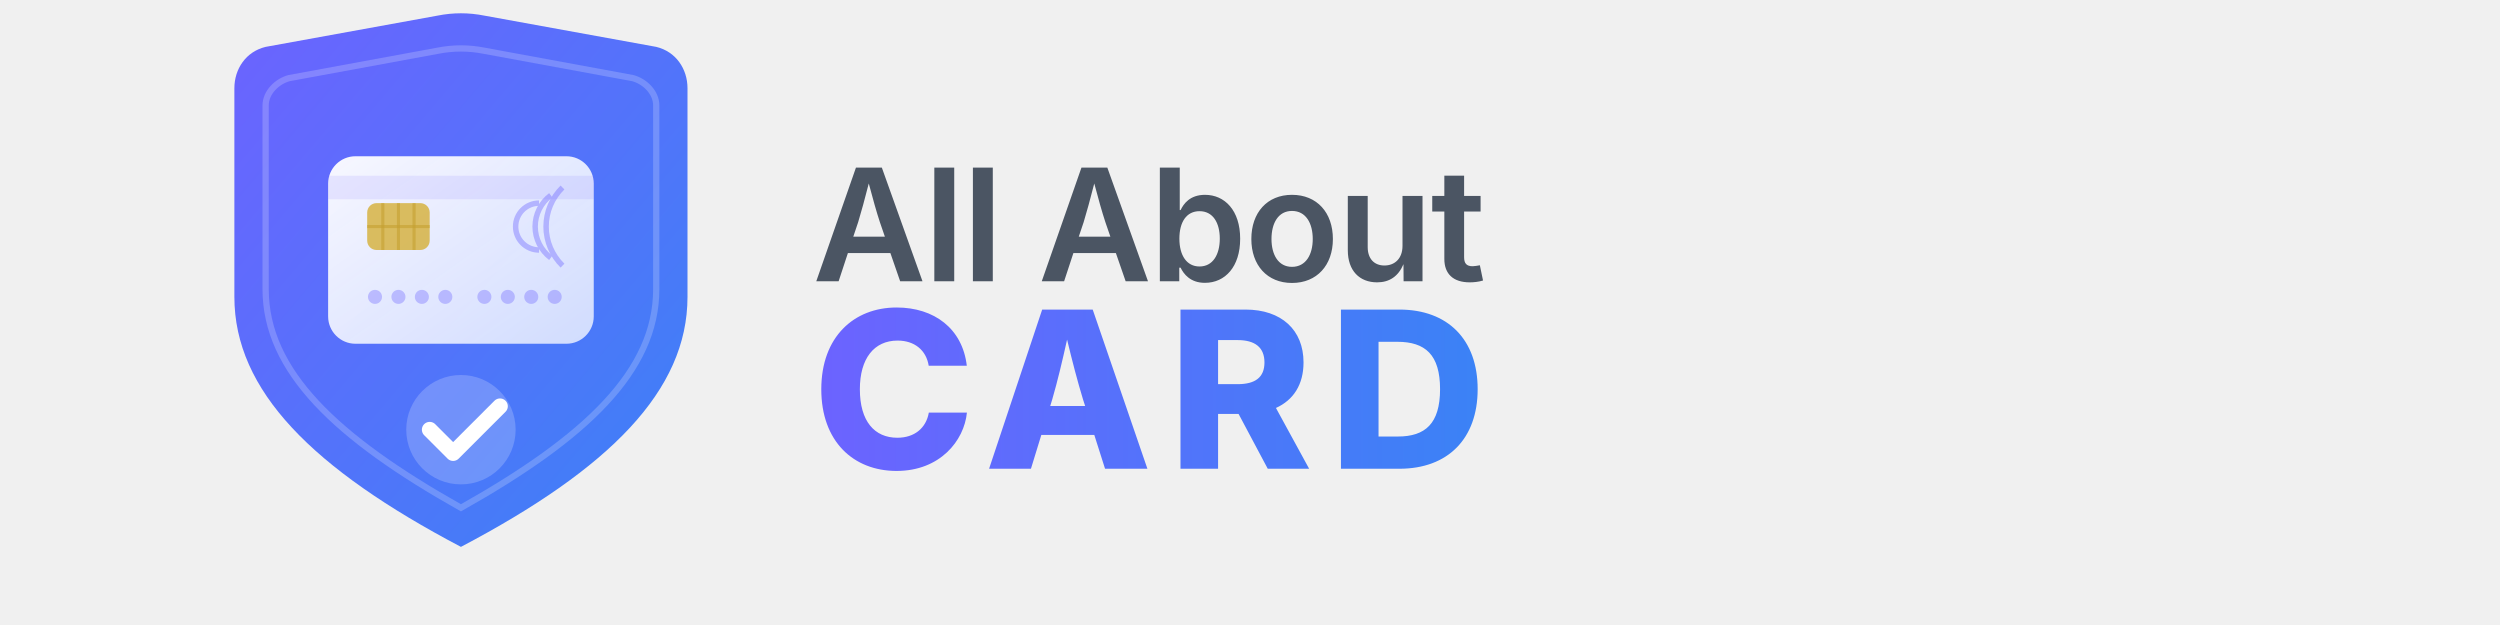
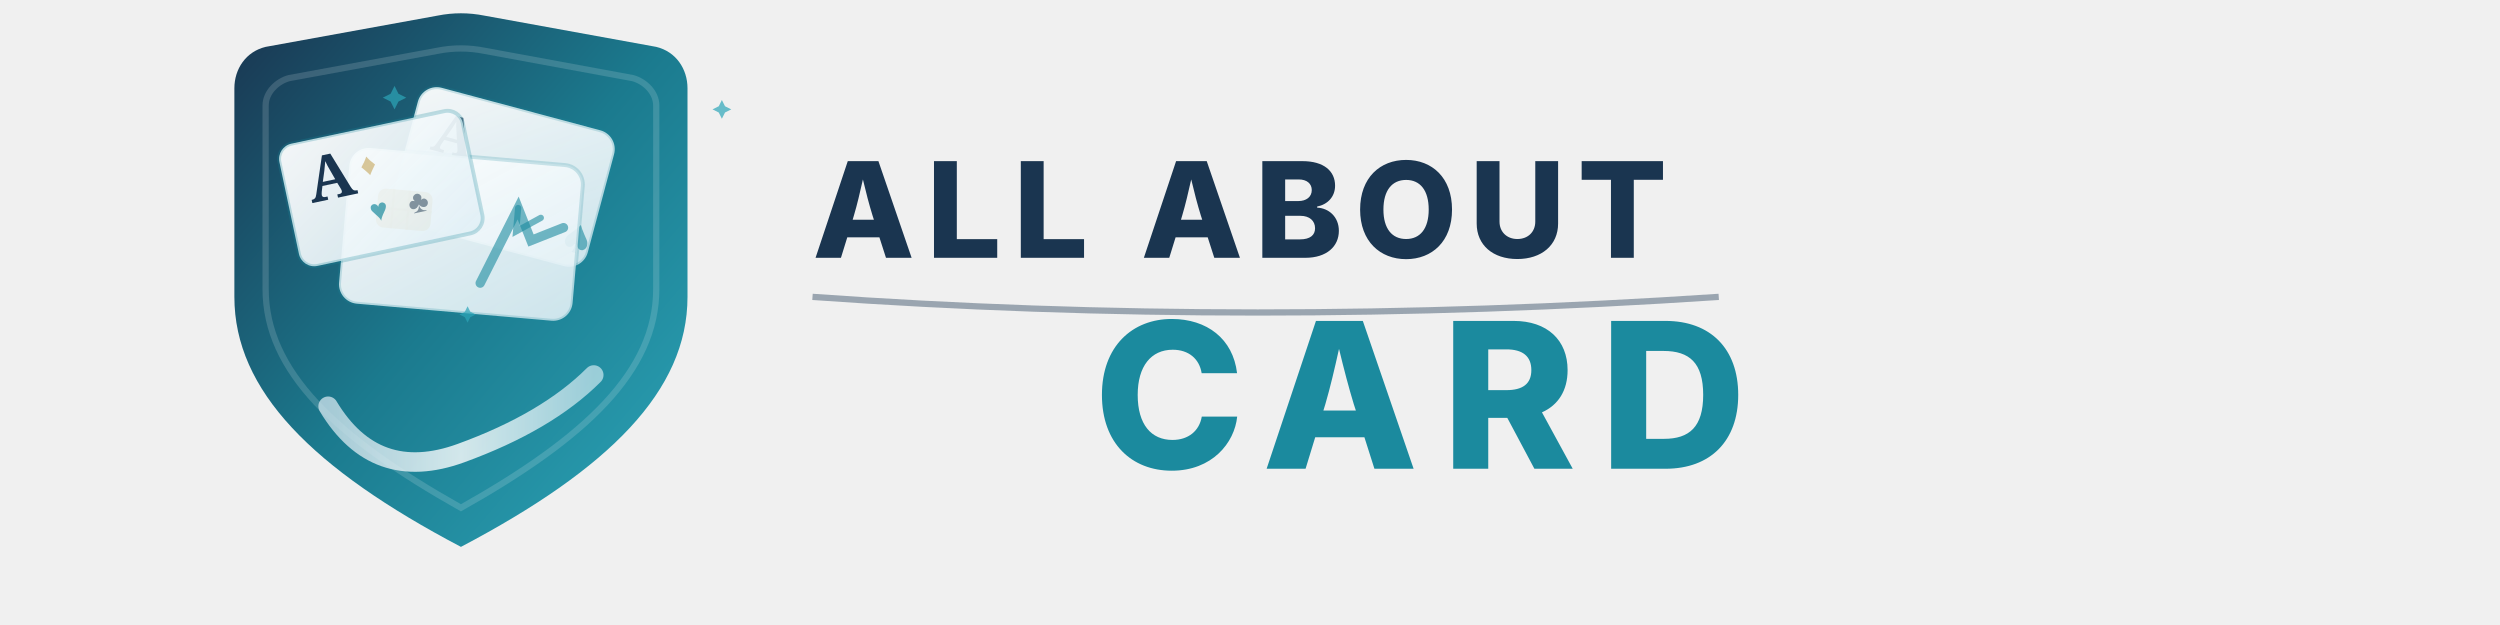
<svg xmlns="http://www.w3.org/2000/svg" viewBox="0 0 320 80" width="320" height="80">
  <defs>
    <linearGradient id="shieldGrad" x1="0%" y1="0%" x2="100%" y2="100%">
-       <stop offset="0%" style="stop-color:#6C63FF" />
-       <stop offset="100%" style="stop-color:#3B82F6" />
+       <stop offset="0%" style="stop-color:#1A3550" />
+       <stop offset="50%" style="stop-color:#1B7A8E" />
+       <stop offset="100%" style="stop-color:#2CA5B8" />
    </linearGradient>
    <linearGradient id="cardFace" x1="0%" y1="0%" x2="100%" y2="100%">
      <stop offset="0%" style="stop-color:#FFFFFF" stop-opacity="0.95" />
-       <stop offset="100%" style="stop-color:#E0E7FF" stop-opacity="0.9" />
+       <stop offset="100%" style="stop-color:#E0EFF5" stop-opacity="0.9" />
    </linearGradient>
-     <linearGradient id="textGrad" x1="0%" y1="0%" x2="100%" y2="0%">
-       <stop offset="0%" style="stop-color:#6C63FF" />
-       <stop offset="100%" style="stop-color:#3B82F6" />
+     <linearGradient id="swoosh" x1="0%" y1="0%" x2="100%" y2="0%">
+       <stop offset="0%" style="stop-color:#C8DFE8" />
+       <stop offset="50%" style="stop-color:#FFFFFF" />
+       <stop offset="100%" style="stop-color:#B8DDE6" />
    </linearGradient>
  </defs>
-   <path d="M34 6 C34 6, 56 2, 56 2 C58 1.6, 60 1.6, 62 2 L62 2 C62 2, 84 6, 84 6 C86.5 6.6, 88 8.8, 88 11.3 L88 38 C88 50, 78 60, 59 70 C59 70, 59 70, 59 70 C59 70, 59 70, 59 70 C40 60, 30 50, 30 38 L30 11.3 C30 8.8, 31.5 6.6, 34 6 Z" fill="url(#shieldGrad)" />
-   <path d="M37 10 C37 10, 56 6.5, 56 6.5 C58 6.1, 60 6.1, 62 6.5 L62 6.5 C62 6.5, 81 10, 81 10 C82.5 10.4, 84 11.8, 84 13.5 L84 37 C84 47.5, 75 56, 59 65 C43 56, 34 47.5, 34 37 L34 13.5 C34 11.8, 35.5 10.4, 37 10 Z" fill="none" stroke="rgba(255,255,255,0.2)" stroke-width="0.8" />
-   <rect x="42" y="20" width="34" height="24" rx="3.5" fill="url(#cardFace)" />
-   <rect x="47" y="26" width="8" height="6" rx="1.2" fill="#D4AF37" opacity="0.8" />
-   <line x1="49" y1="26" x2="49" y2="32" stroke="#C4A030" stroke-width="0.4" opacity="0.6" />
-   <line x1="51" y1="26" x2="51" y2="32" stroke="#C4A030" stroke-width="0.4" opacity="0.6" />
-   <line x1="53" y1="26" x2="53" y2="32" stroke="#C4A030" stroke-width="0.4" opacity="0.6" />
-   <line x1="47" y1="29" x2="55" y2="29" stroke="#C4A030" stroke-width="0.4" opacity="0.6" />
-   <rect x="42" y="22.5" width="34" height="3" fill="rgba(108,99,255,0.12)" />
-   <circle cx="48" cy="38" r="0.9" fill="rgba(108,99,255,0.35)" />
-   <circle cx="51" cy="38" r="0.9" fill="rgba(108,99,255,0.35)" />
-   <circle cx="54" cy="38" r="0.9" fill="rgba(108,99,255,0.35)" />
-   <circle cx="57" cy="38" r="0.9" fill="rgba(108,99,255,0.35)" />
-   <circle cx="62" cy="38" r="0.9" fill="rgba(108,99,255,0.35)" />
-   <circle cx="65" cy="38" r="0.9" fill="rgba(108,99,255,0.35)" />
-   <circle cx="68" cy="38" r="0.9" fill="rgba(108,99,255,0.35)" />
-   <circle cx="71" cy="38" r="0.9" fill="rgba(108,99,255,0.35)" />
-   <g transform="translate(69, 28)" opacity="0.4">
-     <path d="M0 4 A3 3 0 0 1 0 -2" fill="none" stroke="#6C63FF" stroke-width="0.7" />
-     <path d="M1.5 5 A5 5 0 0 1 1.5 -3" fill="none" stroke="#6C63FF" stroke-width="0.7" />
-     <path d="M3 6 A7 7 0 0 1 3 -4" fill="none" stroke="#6C63FF" stroke-width="0.7" />
+   <path d="M34 6 C34 6, 56 2, 56 2 C58 1.6, 60 1.6, 62 2 L62 2 C62 2, 84 6, 84 6 C86.5 6.6, 88 8.8, 88 11.3 L88 38 C88 50, 78 60, 59 70 C40 60, 30 50, 30 38 L30 11.3 C30 8.8, 31.5 6.6, 34 6 Z" fill="url(#shieldGrad)" />
+   <path d="M37 10 C37 10, 56 6.5, 56 6.5 C58 6.1, 60 6.1, 62 6.5 L62 6.5 C62 6.5, 81 10, 81 10 C82.5 10.4, 84 11.8, 84 13.5 L84 37 C84 47.5, 75 56, 59 65 C43 56, 34 47.5, 34 37 L34 13.5 C34 11.8, 35.5 10.4, 37 10 Z" fill="none" stroke="rgba(255,255,255,0.15)" stroke-width="0.8" />
+   <g transform="rotate(15, 65, 28)">
+     <rect x="50" y="14" width="26" height="18" rx="2.5" fill="url(#cardFace)" stroke="rgba(27,138,158,0.2)" stroke-width="0.5" />
+     <text x="53" y="22" font-family="Georgia,serif" font-size="7" font-weight="bold" fill="#1A3550" opacity="0.7">A</text>
+     <text x="72" y="30" font-family="Georgia,serif" font-size="5" fill="#1B8A9E" opacity="0.6">♠</text>
  </g>
-   <circle cx="59" cy="55" r="7" fill="rgba(255,255,255,0.2)" />
-   <path d="M55 55 L58 58 L64 52" fill="none" stroke="#fff" stroke-width="2" stroke-linecap="round" stroke-linejoin="round" />
-   <text x="104" y="36" font-family="Inter, -apple-system, BlinkMacSystemFont, sans-serif" font-size="20" font-weight="600" fill="#4B5563" letter-spacing="-0.3">All About</text>
-   <text x="104" y="60" font-family="Inter, -apple-system, BlinkMacSystemFont, sans-serif" font-size="28" font-weight="800" fill="url(#textGrad)" letter-spacing="2">CARD</text>
+   <g transform="rotate(5, 59, 30)">
+     <rect x="44" y="20" width="30" height="20" rx="2.5" fill="url(#cardFace)" stroke="rgba(27,138,158,0.2)" stroke-width="0.5" />
+     <rect x="48" y="25" width="7" height="5" rx="1" fill="#C5A55A" opacity="0.85" />
+     <line x1="50" y1="25" x2="50" y2="30" stroke="#B8953F" stroke-width="0.3" opacity="0.5" />
+     <line x1="52" y1="25" x2="52" y2="30" stroke="#B8953F" stroke-width="0.3" opacity="0.5" />
+     <line x1="48" y1="27.5" x2="55" y2="27.5" stroke="#B8953F" stroke-width="0.3" opacity="0.5" />
+     <path d="M62 36 L66 26 L68 30 L72 28" fill="none" stroke="#1B8A9E" stroke-width="1.2" stroke-linecap="round" opacity="0.6" />
+     <path d="M66 26 L66 29 L69 27" fill="none" stroke="#1B8A9E" stroke-width="0.8" stroke-linecap="round" opacity="0.6" />
+   </g>
+   <g transform="rotate(-12, 50, 30)">
+     <rect x="38" y="16" width="24" height="16" rx="2" fill="url(#cardFace)" stroke="rgba(27,138,158,0.25)" stroke-width="0.5" />
+     <text x="41" y="24" font-family="Georgia,serif" font-size="8" font-weight="bold" fill="#1A3550">A</text>
+     <text x="48" y="28" font-size="4" fill="#1B8A9E" opacity="0.7">♥</text>
+     <text x="53" y="28" font-size="4" fill="#1A3550" opacity="0.5">♣</text>
+     <text x="48" y="22" font-size="4" fill="#C5A55A" opacity="0.6">♦</text>
+   </g>
+   <path d="M42 52 Q48 62, 59 58 Q70 54, 76 48" fill="none" stroke="url(#swoosh)" stroke-width="2.5" stroke-linecap="round" opacity="0.8" />
+   <g fill="#2CA5B8" opacity="0.7">
+     <path d="M40 14 L41 12 L42 14 L44 15 L42 16 L41 18 L40 16 L38 15 Z" transform="scale(0.5) translate(60, 10)" />
+     <path d="M40 14 L41 12 L42 14 L44 15 L42 16 L41 18 L40 16 L38 15 Z" transform="scale(0.4) translate(190, 20)" />
+     <path d="M40 14 L41 12 L42 14 L44 15 L42 16 L41 18 L40 16 L38 15 Z" transform="scale(0.35) translate(130, 100)" />
+   </g>
+   <text x="104" y="33" font-family="Inter, -apple-system, BlinkMacSystemFont, sans-serif" font-size="17" font-weight="800" fill="#1A3550" letter-spacing="1.5">ALL ABOUT</text>
+   <path d="M104 38 Q160 42, 220 38" fill="none" stroke="#1A3550" stroke-width="0.8" opacity="0.4" />
+   <text x="140" y="60" font-family="Inter, -apple-system, BlinkMacSystemFont, sans-serif" font-size="26" font-weight="800" fill="#1B8A9E" letter-spacing="3">CARD</text>
</svg>
